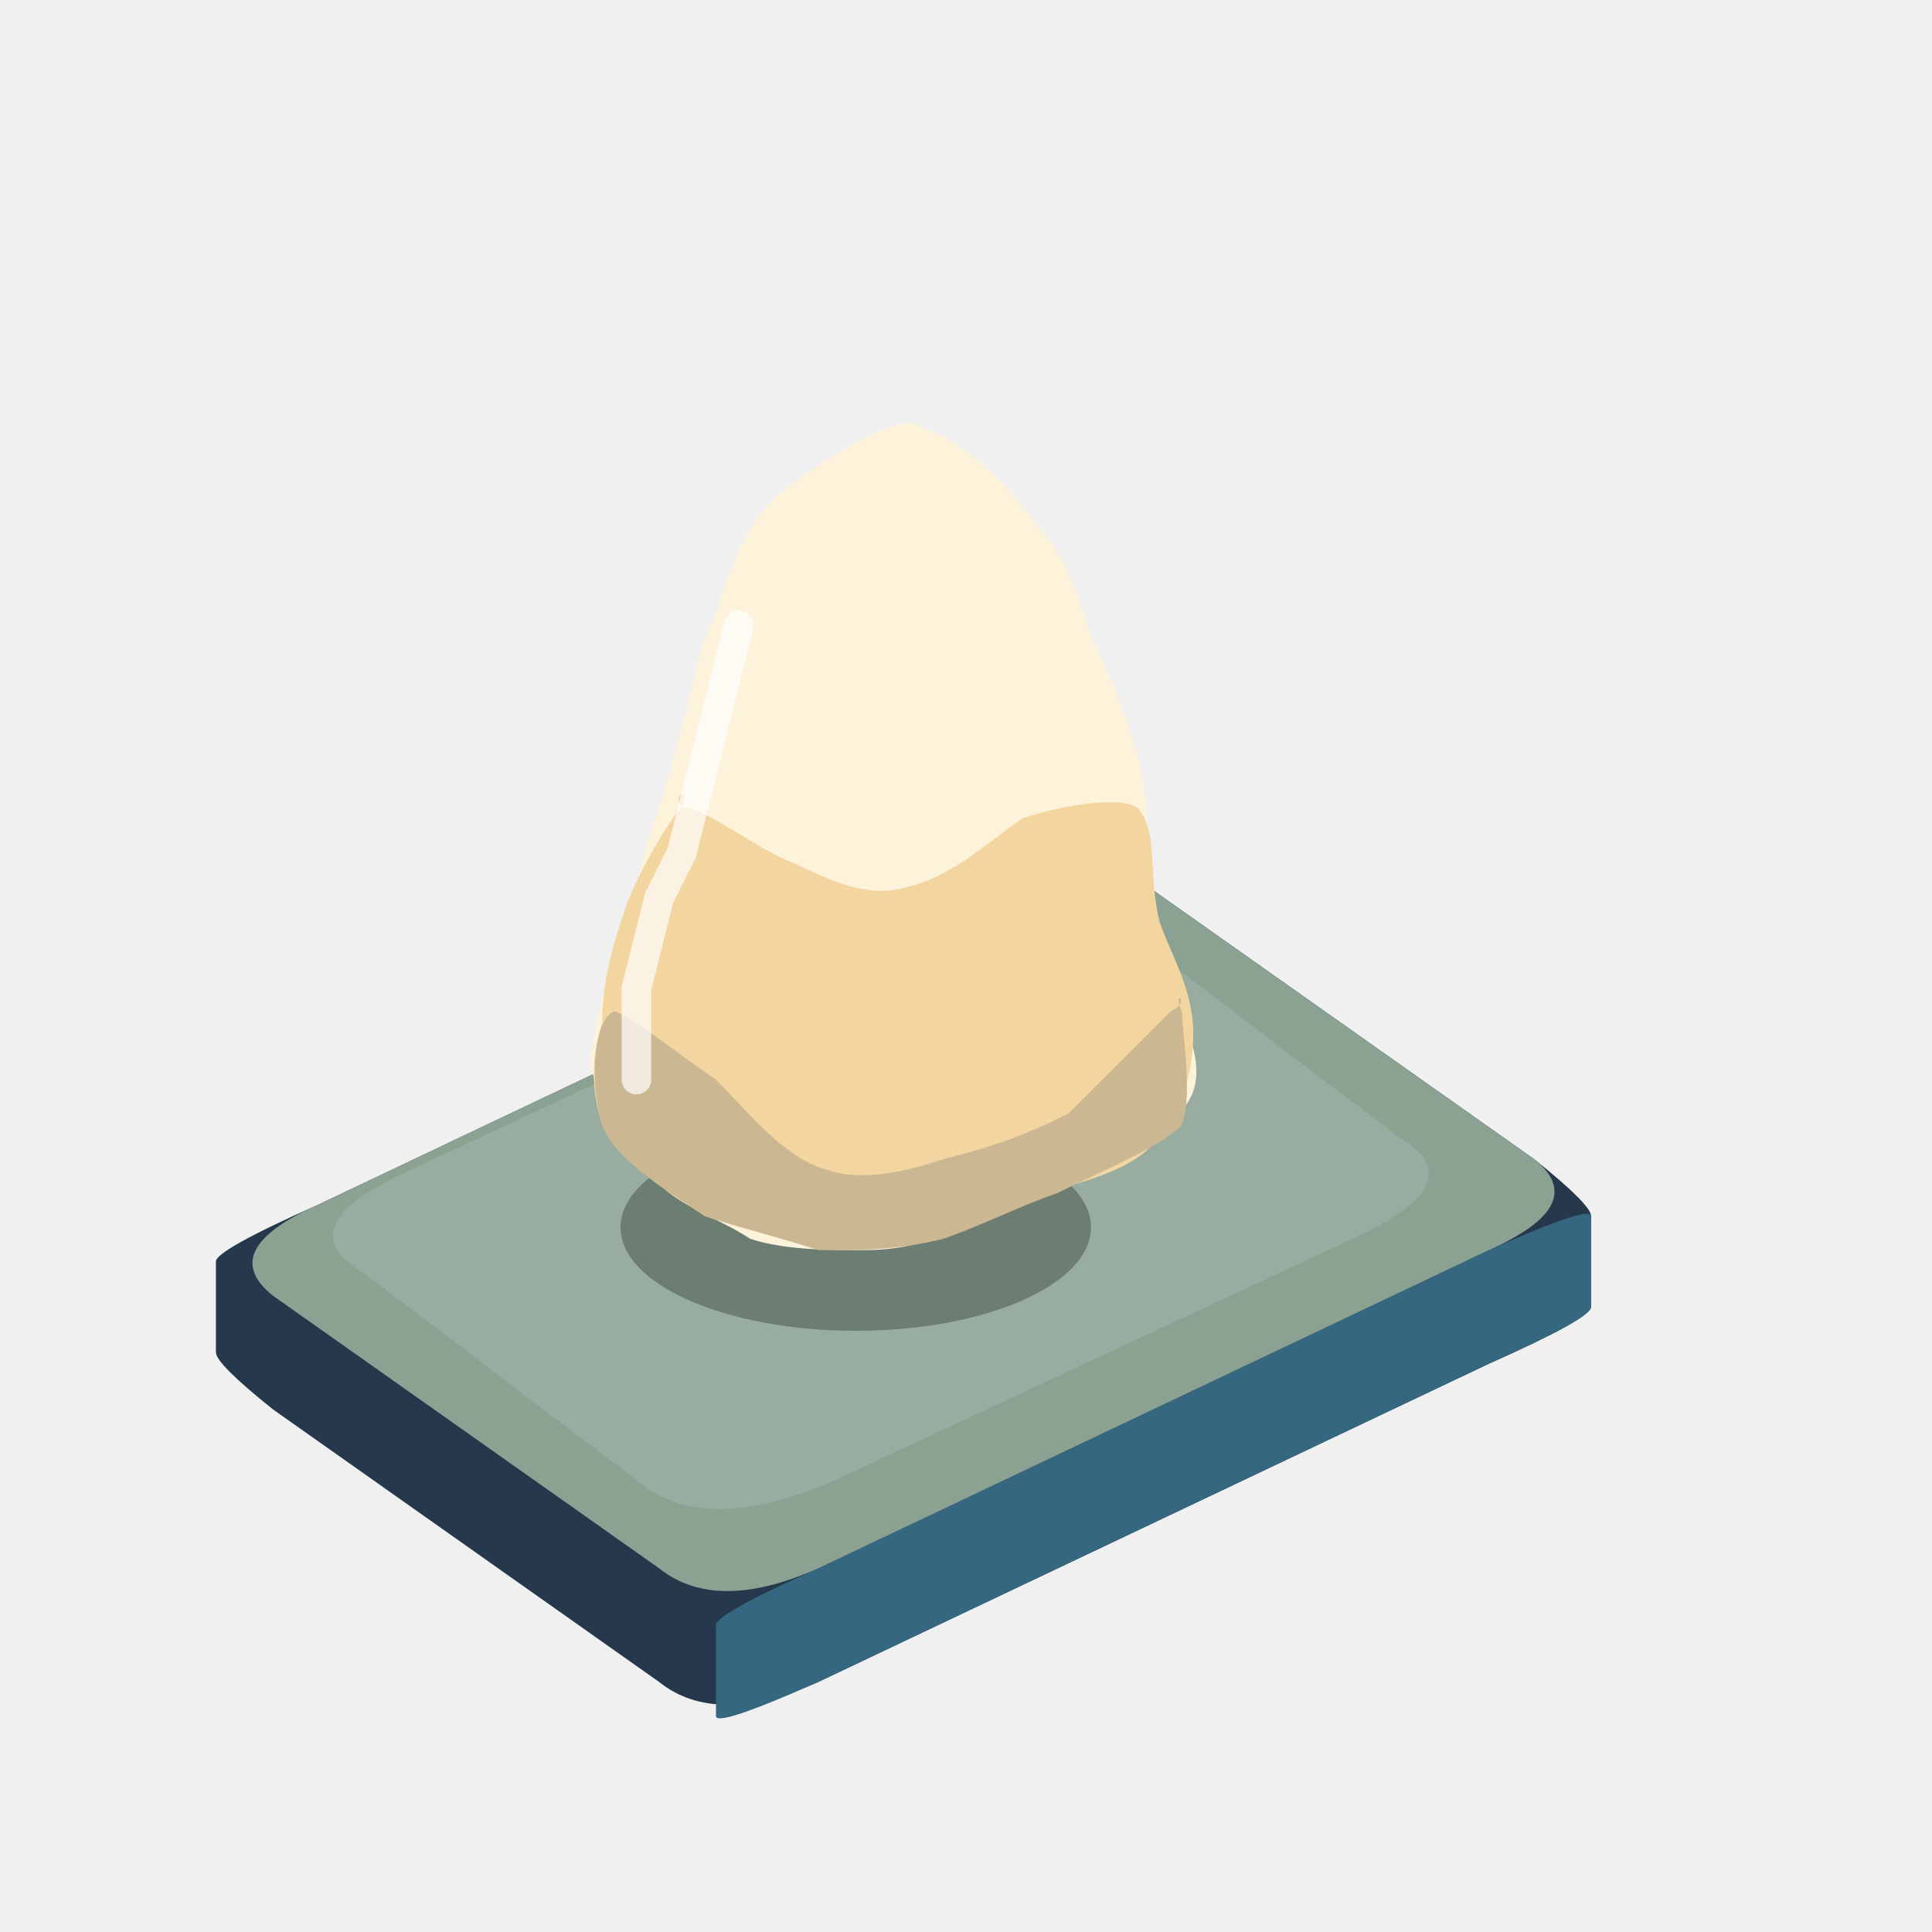
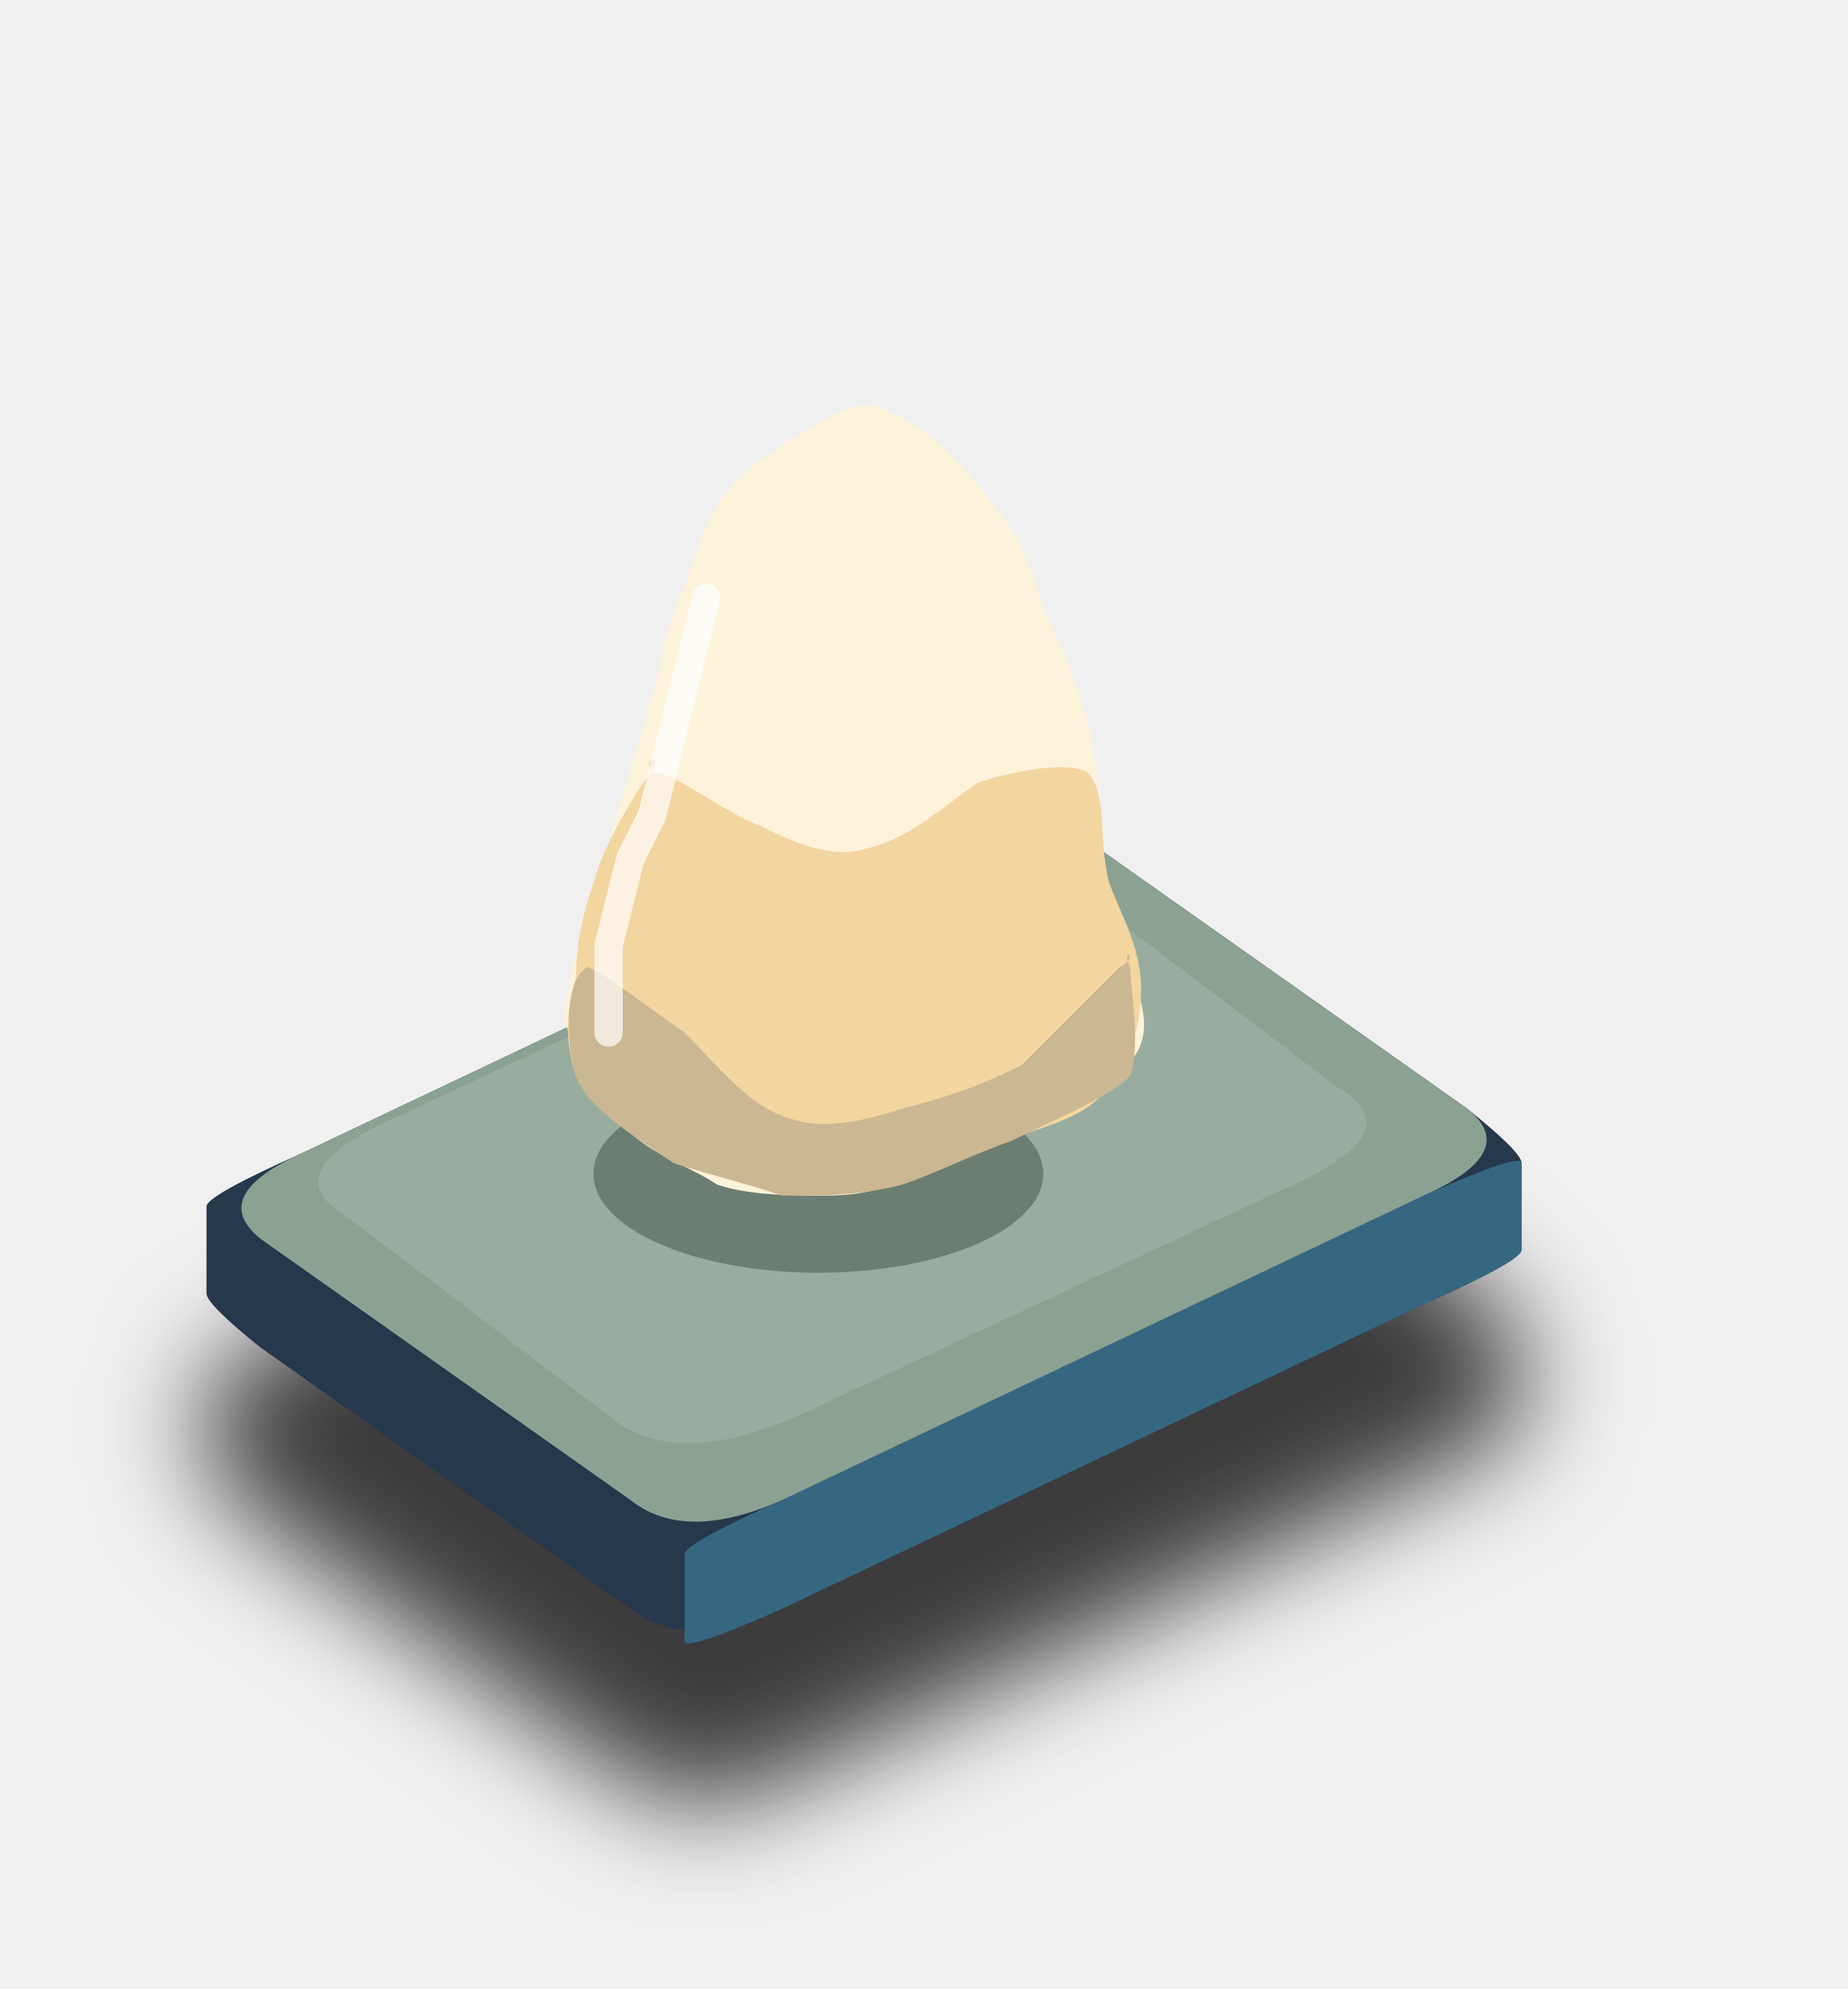
- <svg xmlns="http://www.w3.org/2000/svg" viewBox="0 0 170 170" width="170" height="170">
+ <svg xmlns="http://www.w3.org/2000/svg" viewBox="0 0 170 183" width="170" height="183">
  <defs>
+     <path id="cone-small-teal-outline" d="M87 78Q96 74 101 78L135 102Q140 106 140 107L140 115Q140 116 131 120L72 148Q63 152 58 148L24 124Q19 120 19 119L19 111Q19 110 28 106Z" />
    <clipPath id="cone-small-teal-top-clip">
      <path d="M87 78Q96 74 101 78L135 102Q140 106 131 110L72 138Q63 142 58 138L24 114Q19 110 28 106Z" />
    </clipPath>
+     <filter id="cone-small-teal-shadow-blur" x="-20%" y="-40%" width="140%" height="180%">
+       <feGaussianBlur stdDeviation="5" />
+     </filter>
  </defs>
  <g id="cone-small-teal">
+     <use id="cone-small-teal-shadow" href="#cone-small-teal-outline" fill="#000" opacity="0.75" transform="translate(0 16)" filter="url(#cone-small-teal-shadow-blur)" />
    <g id="cone-small-teal-tile">
-       <path fill="#25384c" d="M87 78Q96 74 101 78L135 102Q140 106 140 107L140 115Q140 116 131 120L72 148Q63 152 58 148L24 124Q19 120 19 119L19 111Q19 110 28 106Z" />
+       <use href="#cone-small-teal-outline" fill="#25384c" />
      <path fill="#366781" d="M63 143Q63 142 72 138L131 110Q140 106 140 107L140 115Q140 116 131 120L72 148Q63 152 63 151Z" />
      <path fill="#8ba293" d="M87 78Q96 74 101 78L135 102Q140 106 131 110L72 138Q63 142 58 138L24 114Q19 110 28 106Z" />
      <path fill="#98ad9f" d="M81 82Q92 77 98 81L123 100Q130 104 119 109L74 130Q63 135 57 131L32 112Q25 108 36 103Z" clip-path="url(#cone-small-teal-top-clip)" />
    </g>
    <g id="cone-small-teal-cone">
      <ellipse id="cone-small-teal-contact" cx="75.3" cy="108.0" rx="20.7" ry="9.1" fill="#6c7e72" />
      <path id="cone-small-teal-tone-0" fill="#fdf2da" d="M77 38c-2 1-7 4-9 6-3 3-4 7-5 10-2 4-2 7-3 10-1 4-2 7-3 10-1 4-2 7-3 10-1 4-2 7-2 10 1 3 2 7 5 9 2 3 6 4 9 6 3 1 7 1 10 1 4 0 7-1 10-3 4-1 7-2 10-4 3-2 8-4 9-7 1-3-1-6-2-10-1-3-1-6-2-10 0-3 0-6-1-10-1-3-2-6-4-10-1-3-2-7-5-10-2-3-6-7-9-8-2-1-2-1-5 0z" />
      <path id="cone-small-teal-tone-1" fill="#f3d5a0" d="M60 71c-1 1-4 6-5 9-1 3-2 6-2 10-1 3-1 6 0 9 2 3 6 6 9 8 3 1 6 2 10 2 3 1 6 1 10 0 3-1 6-2 10-4 3-1 8-2 10-5 2-2 3-6 3-9 0-4-2-7-3-10-1-4 0-8-2-10-2-1-7 0-10 1-3 2-6 5-10 6-3 1-6 0-10-2-3-1-8-5-10-5-1-1 1-2 0 0z" />
      <path id="cone-small-teal-tone-2" fill="#cbb791" d="M103 89c-1 1-6 6-9 9-4 2-7 3-11 4-3 1-7 2-10 1-4-1-7-5-10-8-3-2-8-6-9-6-2 1-2 7-1 10 1 3 6 6 9 8 3 1 7 2 10 3 4 0 7 0 11-1 3-1 7-3 10-4 4-2 9-4 11-6 1-3 0-8 0-10-1-2 1-1-1 0z" />
      <path id="cone-small-teal-gloss" d="M65 55 64 59 63 63 62 67 61 71 60 75 58 79 57 83 56 87 56 91 56 95" fill="none" stroke="#fff" stroke-width="2.6" stroke-linecap="round" stroke-linejoin="round" opacity="0.7" />
    </g>
  </g>
</svg>
